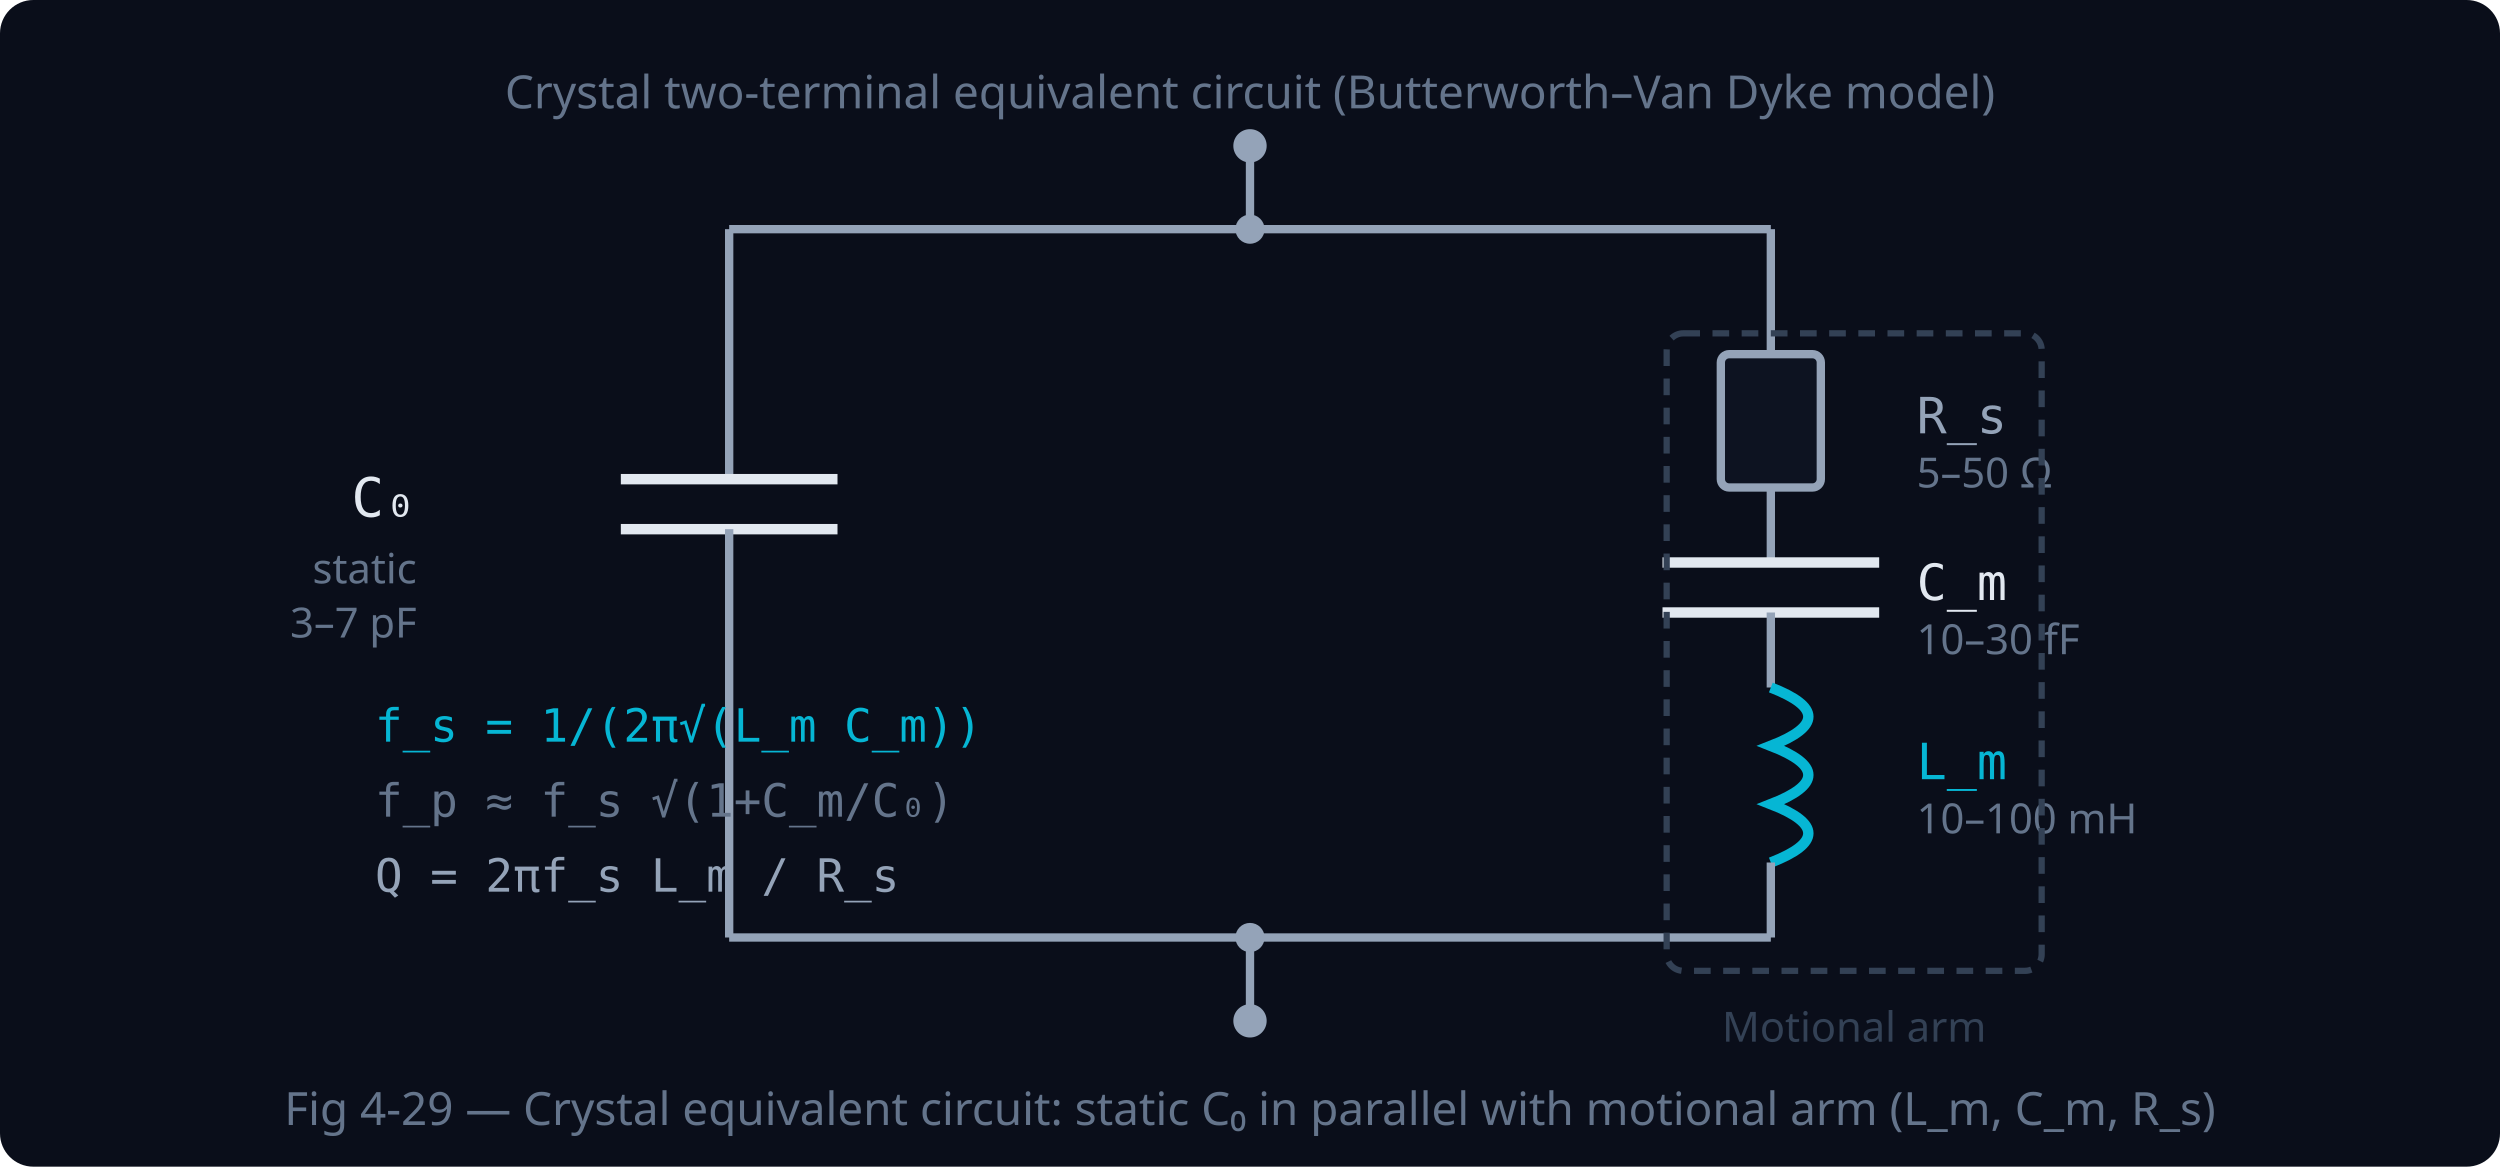
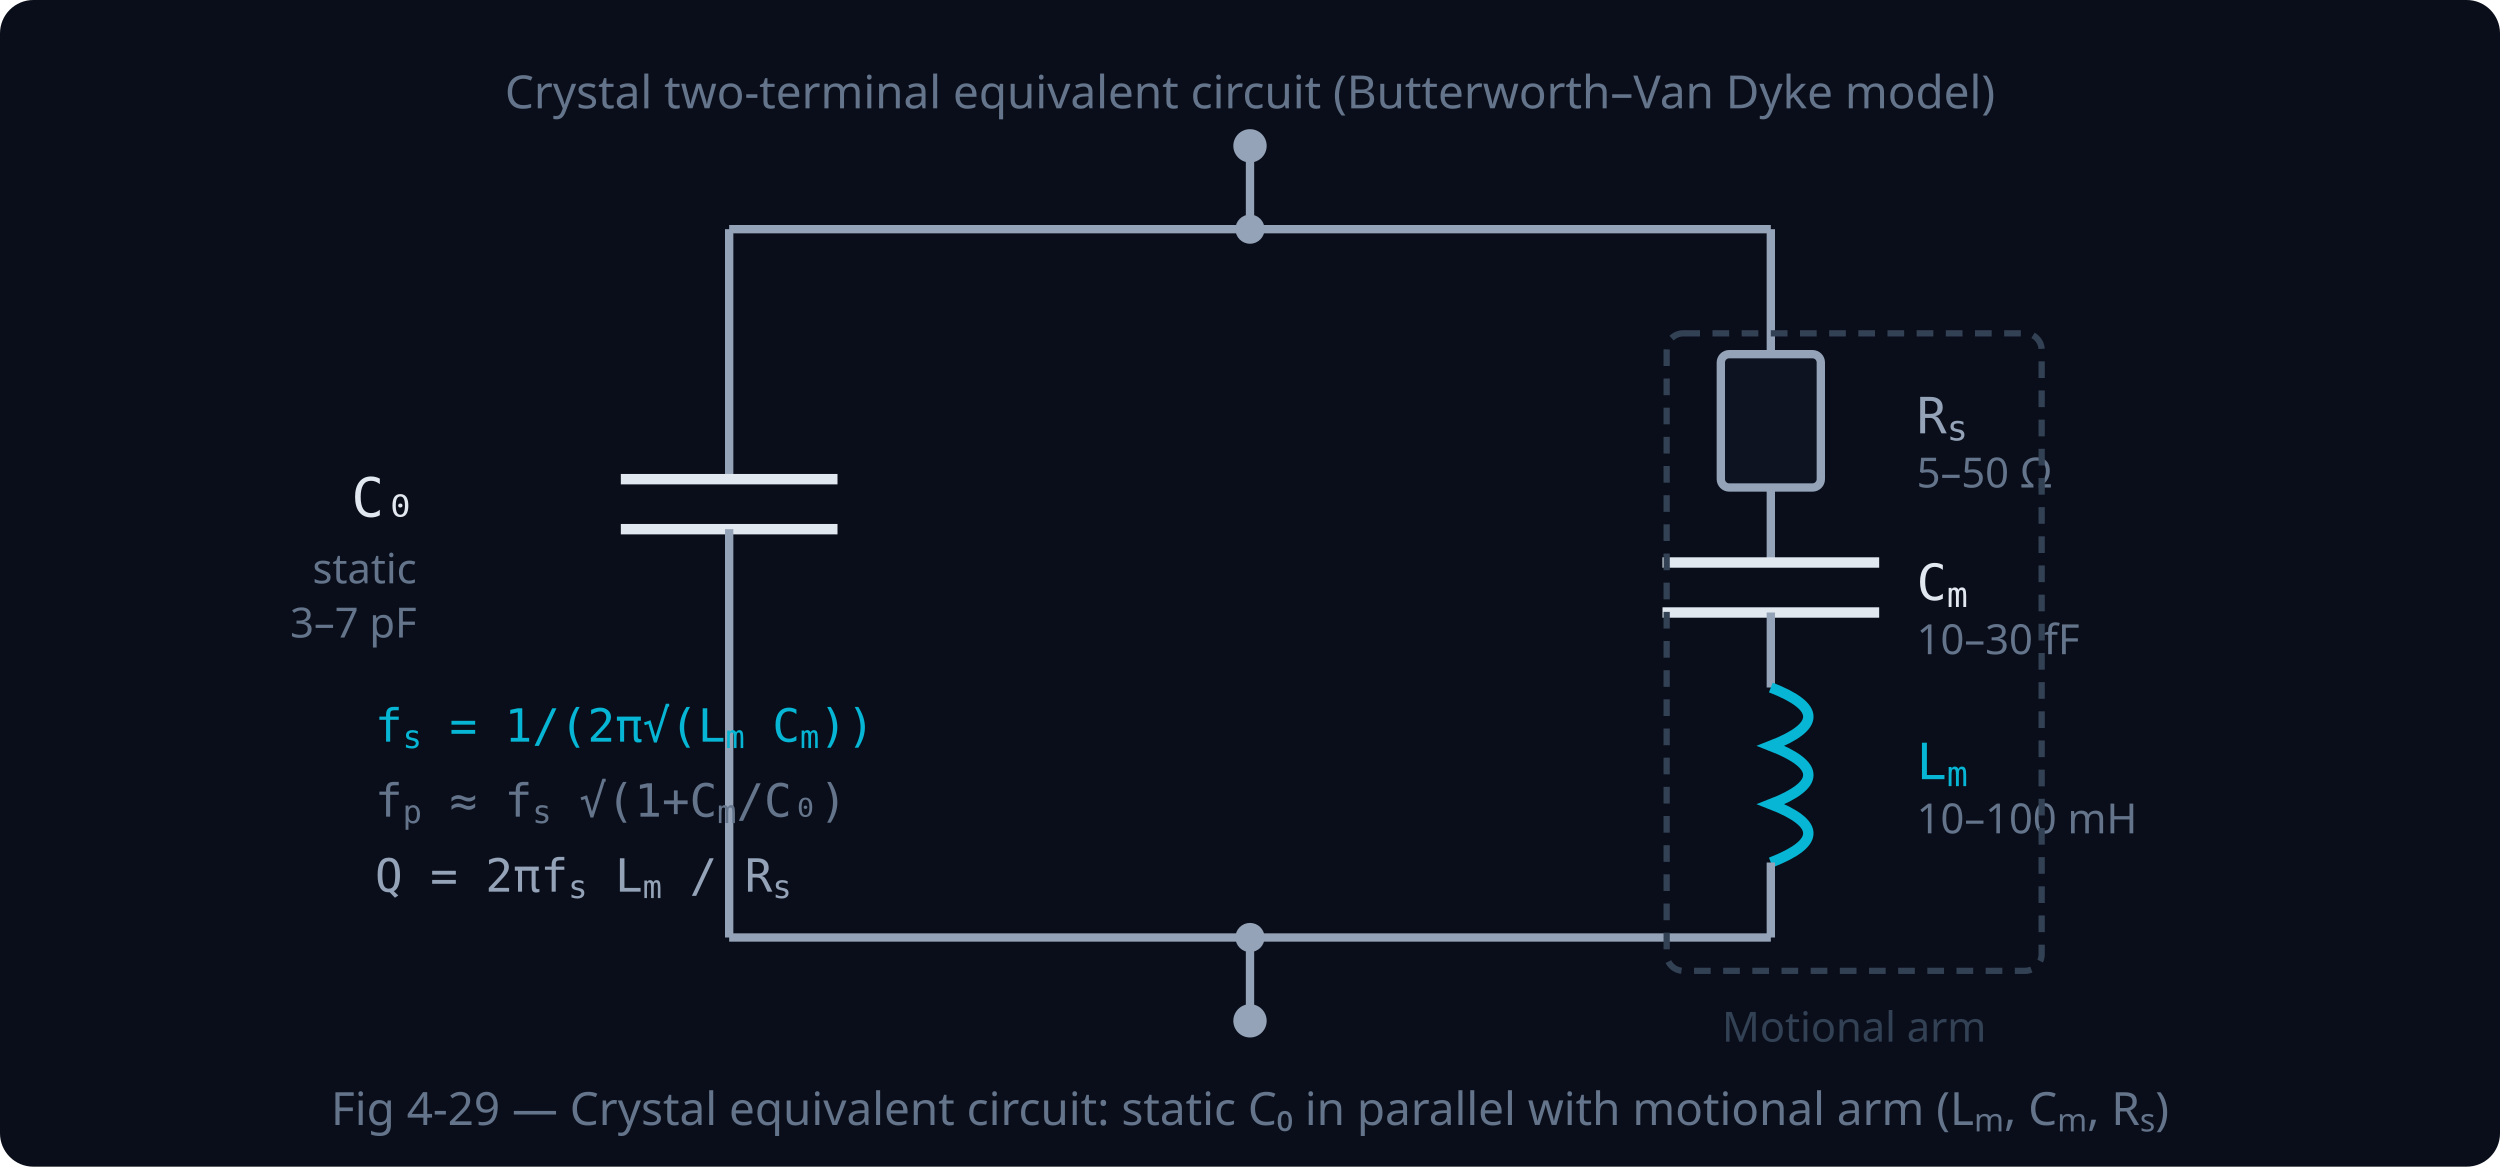
<svg xmlns="http://www.w3.org/2000/svg" viewBox="0 0 600 280" width="600" height="280">
  <rect width="600" height="280" fill="#0a0e1a" rx="8" />
  <line x1="300" y1="35" x2="300" y2="55" stroke="#94a3b8" stroke-width="2" />
  <line x1="300" y1="225" x2="300" y2="245" stroke="#94a3b8" stroke-width="2" />
  <line x1="300" y1="55" x2="175" y2="55" stroke="#94a3b8" stroke-width="2" />
  <line x1="300" y1="55" x2="425" y2="55" stroke="#94a3b8" stroke-width="2" />
  <line x1="300" y1="225" x2="175" y2="225" stroke="#94a3b8" stroke-width="2" />
  <line x1="300" y1="225" x2="425" y2="225" stroke="#94a3b8" stroke-width="2" />
  <circle cx="300" cy="55" r="3.5" fill="#94a3b8" />
  <circle cx="300" cy="225" r="3.5" fill="#94a3b8" />
  <line x1="175" y1="55" x2="175" y2="115" stroke="#94a3b8" stroke-width="2" />
  <line x1="149" y1="115" x2="201" y2="115" stroke="#e2e8f0" stroke-width="2.5" />
  <line x1="149" y1="127" x2="201" y2="127" stroke="#e2e8f0" stroke-width="2.5" />
  <line x1="175" y1="127" x2="175" y2="225" stroke="#94a3b8" stroke-width="2" />
  <text x="100" y="124" font-family="IBM Plex Mono, monospace" font-size="13" fill="#e2e8f0" text-anchor="end">C₀</text>
  <text x="100" y="140" font-family="IBM Plex Sans, sans-serif" font-size="10" fill="#64748b" text-anchor="end">static</text>
  <text x="100" y="153" font-family="IBM Plex Sans, sans-serif" font-size="10" fill="#64748b" text-anchor="end">3–7 pF</text>
  <line x1="425" y1="55" x2="425" y2="85" stroke="#94a3b8" stroke-width="2" />
  <rect x="413" y="85" width="24" height="32" fill="#0d1321" stroke="#94a3b8" stroke-width="2" rx="2" />
-   <text x="460" y="104" font-family="IBM Plex Mono, monospace" font-size="12" fill="#94a3b8">R_s</text>
+   <text x="460" y="104" font-family="IBM Plex Mono, monospace" font-size="12" fill="#94a3b8">R<tspan baseline-shift="sub" font-size="70%">s</tspan>
+   </text>
  <text x="460" y="117" font-family="IBM Plex Sans, sans-serif" font-size="10" fill="#64748b">5–50 Ω</text>
  <line x1="425" y1="117" x2="425" y2="135" stroke="#94a3b8" stroke-width="2" />
  <line x1="399" y1="135" x2="451" y2="135" stroke="#e2e8f0" stroke-width="2.5" />
  <line x1="399" y1="147" x2="451" y2="147" stroke="#e2e8f0" stroke-width="2.5" />
-   <text x="460" y="144" font-family="IBM Plex Mono, monospace" font-size="12" fill="#e2e8f0">C_m</text>
+   <text x="460" y="144" font-family="IBM Plex Mono, monospace" font-size="12" fill="#e2e8f0">C<tspan baseline-shift="sub" font-size="70%">m</tspan>
+   </text>
  <text x="460" y="157" font-family="IBM Plex Sans, sans-serif" font-size="10" fill="#64748b">10–30 fF</text>
  <line x1="425" y1="147" x2="425" y2="165" stroke="#94a3b8" stroke-width="2" />
  <path d="M 425,165 Q 443,172 425,179 Q 443,186 425,193 Q 443,200 425,207" fill="none" stroke="#06b6d4" stroke-width="2.5" />
-   <text x="460" y="187" font-family="IBM Plex Mono, monospace" font-size="12" fill="#06b6d4">L_m</text>
+   <text x="460" y="187" font-family="IBM Plex Mono, monospace" font-size="12" fill="#06b6d4">L<tspan baseline-shift="sub" font-size="70%">m</tspan>
+   </text>
  <text x="460" y="200" font-family="IBM Plex Sans, sans-serif" font-size="10" fill="#64748b">10–100 mH</text>
  <line x1="425" y1="207" x2="425" y2="225" stroke="#94a3b8" stroke-width="2" />
  <rect x="400" y="80" width="90" height="153" fill="none" stroke="#334155" stroke-width="1.5" stroke-dasharray="4,3" rx="4" />
  <text x="445" y="250" font-family="IBM Plex Sans, sans-serif" font-size="10" fill="#334155" text-anchor="middle">Motional arm</text>
  <circle cx="300" cy="35" r="4" fill="#94a3b8" />
  <circle cx="300" cy="245" r="4" fill="#94a3b8" />
  <text x="300" y="26" font-family="IBM Plex Sans, sans-serif" font-size="11" fill="#64748b" text-anchor="middle">Crystal two-terminal equivalent circuit (Butterworth–Van Dyke model)</text>
-   <text x="90" y="178" font-family="IBM Plex Mono, monospace" font-size="11" fill="#06b6d4" text-anchor="start">f_s = 1/(2π√(L_m C_m))</text>
-   <text x="90" y="196" font-family="IBM Plex Mono, monospace" font-size="11" fill="#64748b" text-anchor="start">f_p ≈ f_s √(1+C_m/C₀)</text>
-   <text x="90" y="214" font-family="IBM Plex Mono, monospace" font-size="11" fill="#94a3b8" text-anchor="start">Q = 2πf_s L_m / R_s</text>
-   <text x="300" y="270" font-family="IBM Plex Sans, sans-serif" font-size="11" fill="#64748b" text-anchor="middle">Fig 4-29 — Crystal equivalent circuit: static C₀ in parallel with motional arm (L_m, C_m, R_s)</text>
+   <text x="90" y="178" font-family="IBM Plex Mono, monospace" font-size="11" fill="#06b6d4" text-anchor="start">f<tspan baseline-shift="sub" font-size="70%">s</tspan> = 1/(2π√(L<tspan baseline-shift="sub" font-size="70%">m</tspan> C<tspan baseline-shift="sub" font-size="70%">m</tspan>))</text>
+   <text x="90" y="196" font-family="IBM Plex Mono, monospace" font-size="11" fill="#64748b" text-anchor="start">f<tspan baseline-shift="sub" font-size="70%">p</tspan> ≈ f<tspan baseline-shift="sub" font-size="70%">s</tspan> √(1+C<tspan baseline-shift="sub" font-size="70%">m</tspan>/C₀)</text>
+   <text x="90" y="214" font-family="IBM Plex Mono, monospace" font-size="11" fill="#94a3b8" text-anchor="start">Q = 2πf<tspan baseline-shift="sub" font-size="70%">s</tspan> L<tspan baseline-shift="sub" font-size="70%">m</tspan> / R<tspan baseline-shift="sub" font-size="70%">s</tspan>
+   </text>
+   <text x="300" y="270" font-family="IBM Plex Sans, sans-serif" font-size="11" fill="#64748b" text-anchor="middle">Fig 4-29 — Crystal equivalent circuit: static C₀ in parallel with motional arm (L<tspan baseline-shift="sub" font-size="70%">m</tspan>, C<tspan baseline-shift="sub" font-size="70%">m</tspan>, R<tspan baseline-shift="sub" font-size="70%">s</tspan>)</text>
</svg>
